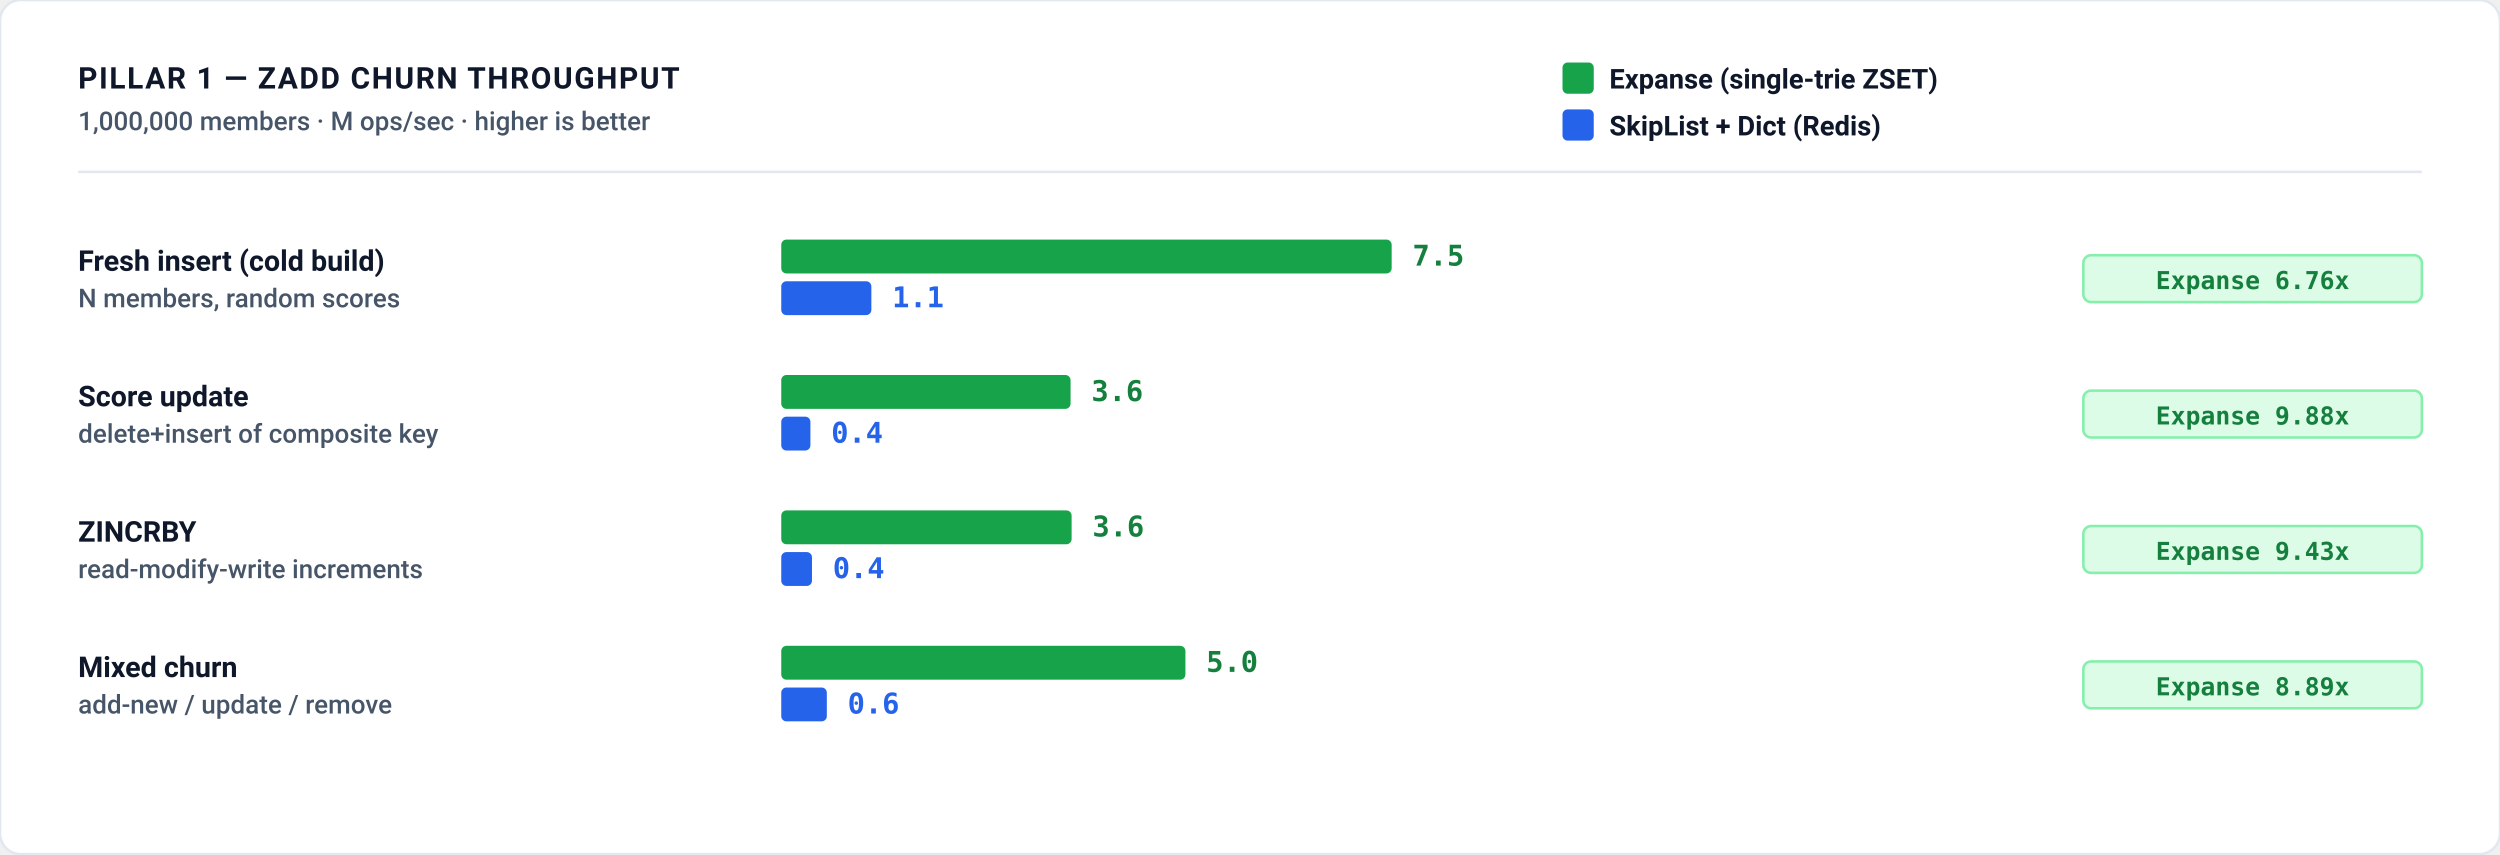
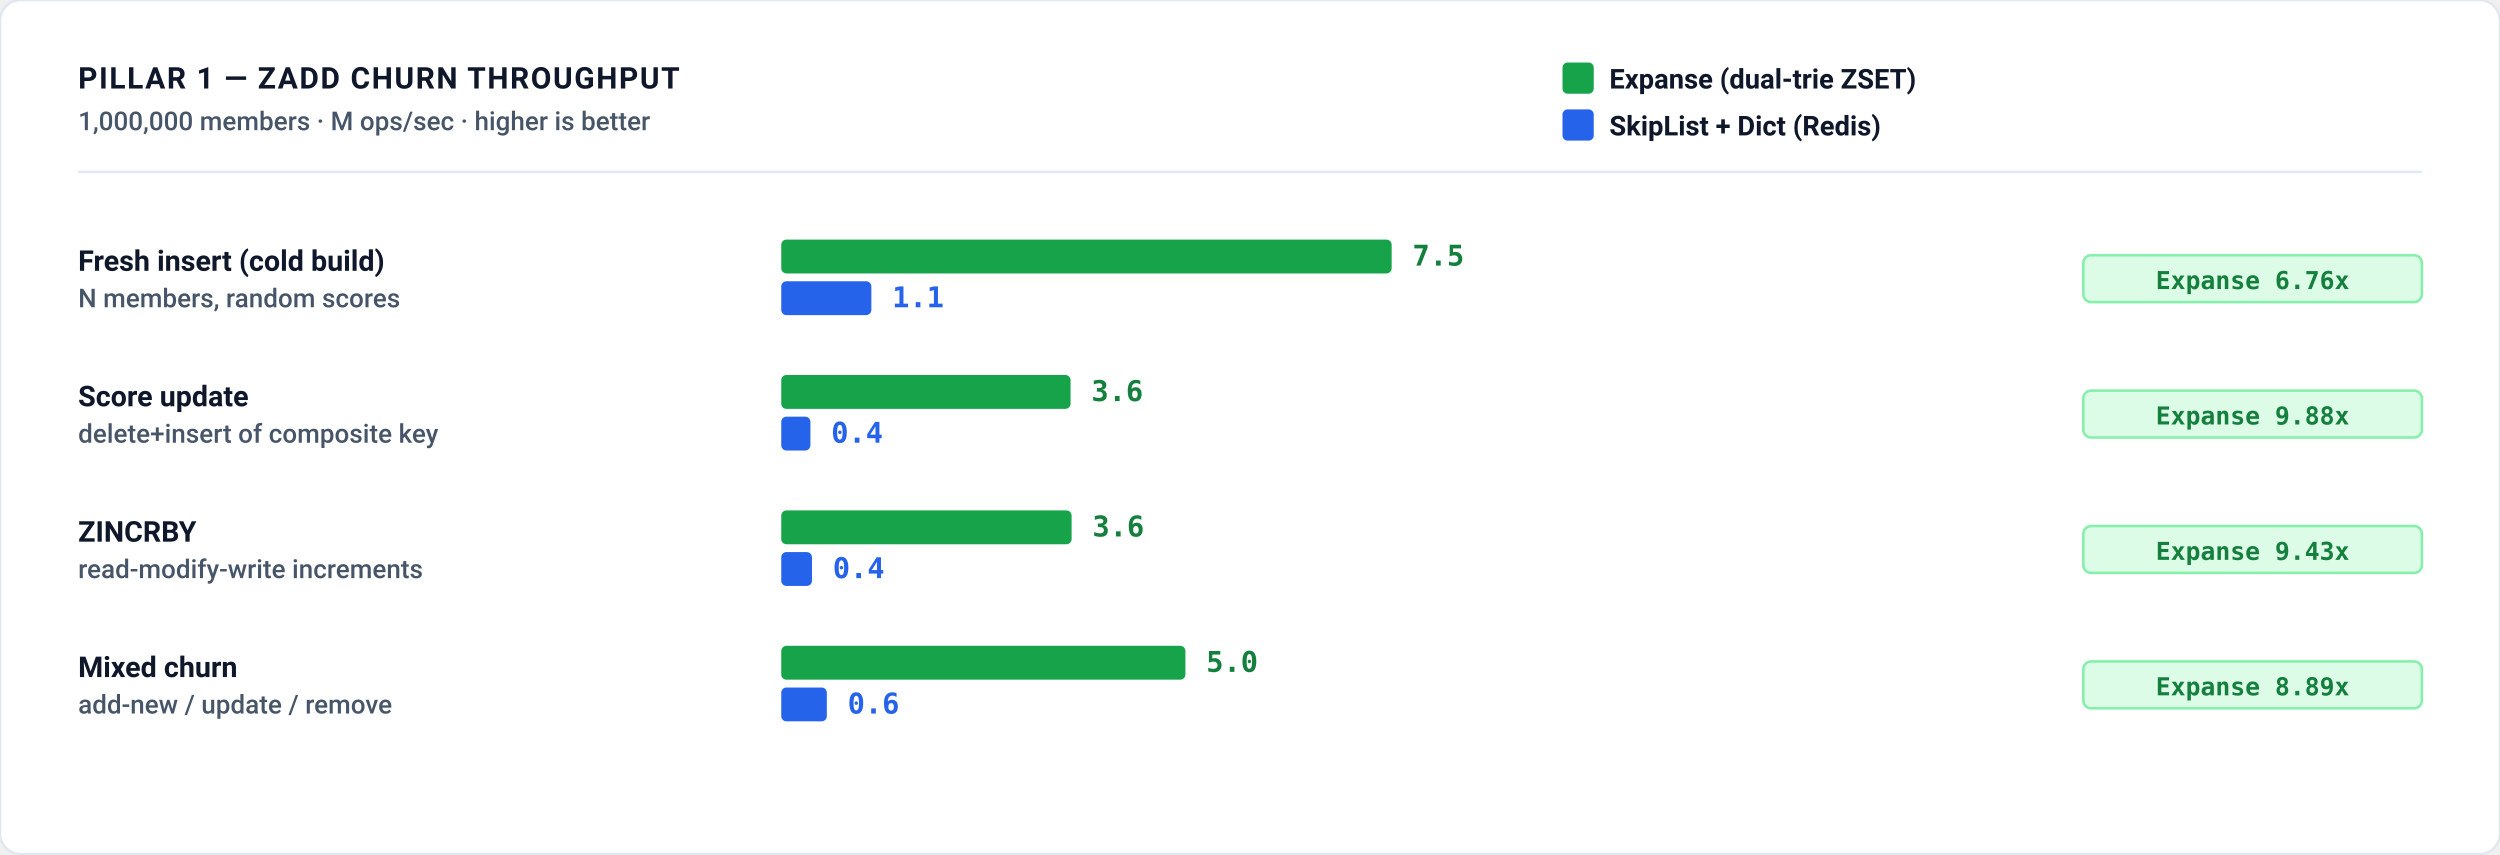
<svg xmlns="http://www.w3.org/2000/svg" role="img" viewBox="0 0 960 328" width="100%" height="100%">
  <defs>
    <style>
      .bg { fill: #ffffff; }
      .border { stroke: #e2e8f0; stroke-width: 1px; fill: none; }
      .grid { stroke: #f1f5f9; stroke-width: 1px; stroke-dasharray: 2,3; }
      .axis { stroke: #cbd5e1; stroke-width: 1.5px; }
      .divider { stroke: #e2e8f0; stroke-width: 1px; }

      .t-title { font-family: -apple-system, BlinkMacSystemFont, "Segoe UI", Roboto, Helvetica, Arial, sans-serif; font-size: 11.5px; font-weight: 700; letter-spacing: 0.6px; fill: #0f172a; text-transform: uppercase; }
      .t-sub { font-family: -apple-system, BlinkMacSystemFont, "Segoe UI", Roboto, Helvetica, Arial, sans-serif; font-size: 10px; font-weight: 500; fill: #475569; }
      .t-unit { font-family: ui-monospace, SFMono-Regular, Menlo, Monaco, Consolas, monospace; font-size: 10px; font-weight: 600; fill: #475569; }
      .t-axis-label { font-family: ui-monospace, SFMono-Regular, Menlo, Monaco, Consolas, monospace; font-size: 9.5px; font-weight: 500; fill: #64748b; }
      .t-bar-label { font-family: -apple-system, BlinkMacSystemFont, "Segoe UI", Roboto, Helvetica, Arial, sans-serif; font-size: 11px; font-weight: 700; fill: #0f172a; }
      .t-legend { font-family: -apple-system, BlinkMacSystemFont, "Segoe UI", Roboto, Helvetica, Arial, sans-serif; font-size: 10.5px; font-weight: 600; fill: #0f172a; }

      .t-val-accent { font-family: ui-monospace, SFMono-Regular, Menlo, Monaco, Consolas, monospace; font-size: 11px; font-weight: 700; fill: #15803d; }
      .t-val-blue { font-family: ui-monospace, SFMono-Regular, Menlo, Monaco, Consolas, monospace; font-size: 11px; font-weight: 600; fill: #2563eb; }
      .t-note { font-family: -apple-system, BlinkMacSystemFont, "Segoe UI", Roboto, Helvetica, Arial, sans-serif; font-size: 9.5px; font-weight: 500; fill: #64748b; }

      .b-expanse { fill: #16a34a; }
      .b-skiplist { fill: #2563eb; }

      .badge-win { fill: #dcfce7; stroke: #86efac; stroke-width: 1px; }
      .badge-win-text { font-family: ui-monospace, SFMono-Regular, Menlo, Monaco, Consolas, monospace; font-size: 9.5px; font-weight: 700; fill: #15803d; text-anchor: middle; }
      .badge-loss { fill: #fef3c7; stroke: #fcd34d; stroke-width: 1px; }
      .badge-loss-text { font-family: ui-monospace, SFMono-Regular, Menlo, Monaco, Consolas, monospace; font-size: 9.5px; font-weight: 700; fill: #b45309; text-anchor: middle; }

      @media (prefers-color-scheme: dark) {
        .bg { fill: #0d1117; }
        .border { stroke: #30363d; }
        .grid { stroke: #21262d; }
        .axis { stroke: #484f58; }
        .divider { stroke: #21262d; }
        .t-title { fill: #f0f6fc; }
        .t-sub { fill: #94a3b8; }
        .t-unit { fill: #94a3b8; }
        .t-axis-label { fill: #94a3b8; }
        .t-bar-label { fill: #f8fafc; }
        .t-legend { fill: #f8fafc; }
        .t-val-accent { fill: #4ade80; }
        .t-val-blue { fill: #38bdf8; }
        .t-note { fill: #94a3b8; }
        .b-expanse { fill: #22c55e; }
        .b-skiplist { fill: #3b82f6; }
        .badge-win { fill: #064e3b; stroke: #059669; }
        .badge-win-text { fill: #6ee7b7; }
        .badge-loss { fill: #451a03; stroke: #d97706; }
        .badge-loss-text { fill: #fcd34d; }
      }

      :root[data-theme="dark"] .bg, [data-theme="dark"] .bg { fill: #0d1117; }
      :root[data-theme="dark"] .border, [data-theme="dark"] .border { stroke: #30363d; }
      :root[data-theme="dark"] .grid, [data-theme="dark"] .grid { stroke: #21262d; }
      :root[data-theme="dark"] .axis, [data-theme="dark"] .axis { stroke: #484f58; }
      :root[data-theme="dark"] .divider, [data-theme="dark"] .divider { stroke: #21262d; }
      :root[data-theme="dark"] .t-title, [data-theme="dark"] .t-title { fill: #f0f6fc; }
      :root[data-theme="dark"] .t-sub, [data-theme="dark"] .t-sub { fill: #94a3b8; }
      :root[data-theme="dark"] .t-unit, [data-theme="dark"] .t-unit { fill: #94a3b8; }
      :root[data-theme="dark"] .t-axis-label, [data-theme="dark"] .t-axis-label { fill: #94a3b8; }
      :root[data-theme="dark"] .t-bar-label, [data-theme="dark"] .t-bar-label { fill: #f8fafc; }
      :root[data-theme="dark"] .t-legend, [data-theme="dark"] .t-legend { fill: #f8fafc; }
      :root[data-theme="dark"] .t-val-accent, [data-theme="dark"] .t-val-accent { fill: #4ade80; }
      :root[data-theme="dark"] .t-val-blue, [data-theme="dark"] .t-val-blue { fill: #38bdf8; }
      :root[data-theme="dark"] .t-note, [data-theme="dark"] .t-note { fill: #94a3b8; }
      :root[data-theme="dark"] .b-expanse, [data-theme="dark"] .b-expanse { fill: #22c55e; }
      :root[data-theme="dark"] .b-skiplist, [data-theme="dark"] .b-skiplist { fill: #3b82f6; }
      :root[data-theme="dark"] .badge-win, [data-theme="dark"] .badge-win { fill: #064e3b; stroke: #059669; }
      :root[data-theme="dark"] .badge-win-text, [data-theme="dark"] .badge-win-text { fill: #6ee7b7; }
      :root[data-theme="dark"] .badge-loss, [data-theme="dark"] .badge-loss { fill: #451a03; stroke: #d97706; }
      :root[data-theme="dark"] .badge-loss-text, [data-theme="dark"] .badge-loss-text { fill: #fcd34d; }
    </style>
  </defs>
  <rect width="100%" height="100%" class="bg" rx="8" />
  <rect width="100%" height="100%" class="border" rx="8" />
  <text x="30" y="34" class="t-title">PILLAR 1 — ZADD CHURN THROUGHPUT</text>
  <text x="30" y="50" class="t-sub">1,000,000 members · M ops/sec · higher is better</text>
  <g transform="translate(600, 24)">
    <rect x="0" y="0" width="12" height="12" rx="2" class="b-expanse" />
-     <text x="18" y="10" class="t-legend">Expanse (single-trie ZSET)</text>
+     <text x="18" y="10" class="t-legend">Expanse (dual-trie ZSET)</text>
    <rect x="0" y="18" width="12" height="12" rx="2" class="b-skiplist" />
    <text x="18" y="28" class="t-legend">SkipList + Dict (Redis)</text>
  </g>
  <line x1="30" y1="66" x2="930" y2="66" class="divider" />
  <text x="30" y="104" class="t-bar-label">Fresh insert (cold build)</text>
  <text x="30" y="118" class="t-sub">N members, random scores</text>
  <rect x="300" y="92" width="234.4" height="13" rx="2" class="b-expanse" />
  <text x="542.4" y="102" class="t-val-accent">7.5</text>
  <rect x="300" y="108" width="34.6" height="13" rx="2" class="b-skiplist" />
  <text x="342.6" y="118" class="t-val-blue">1.1</text>
  <rect x="800" y="98" width="130" height="18" rx="3" class="badge-win" />
  <text x="865" y="111" class="badge-win-text">Expanse 6.76x</text>
  <text x="30" y="156" class="t-bar-label">Score update</text>
  <text x="30" y="170" class="t-sub">delete+insert of composite key</text>
  <rect x="300" y="144" width="111.1" height="13" rx="2" class="b-expanse" />
  <text x="419.1" y="154" class="t-val-accent">3.6</text>
  <rect x="300" y="160" width="11.2" height="13" rx="2" class="b-skiplist" />
  <text x="319.2" y="170" class="t-val-blue">0.4</text>
  <rect x="800" y="150" width="130" height="18" rx="3" class="badge-win" />
  <text x="865" y="163" class="badge-win-text">Expanse 9.88x</text>
  <text x="30" y="208" class="t-bar-label">ZINCRBY</text>
  <text x="30" y="222" class="t-sub">read-modify-write increments</text>
  <rect x="300" y="196" width="111.5" height="13" rx="2" class="b-expanse" />
  <text x="419.5" y="206" class="t-val-accent">3.6</text>
  <rect x="300" y="212" width="11.8" height="13" rx="2" class="b-skiplist" />
  <text x="319.8" y="222" class="t-val-blue">0.4</text>
  <rect x="800" y="202" width="130" height="18" rx="3" class="badge-win" />
  <text x="865" y="215" class="badge-win-text">Expanse 9.43x</text>
  <text x="30" y="260" class="t-bar-label">Mixed churn</text>
  <text x="30" y="274" class="t-sub">add-new / update / remove</text>
  <rect x="300" y="248" width="155.2" height="13" rx="2" class="b-expanse" />
  <text x="463.2" y="258" class="t-val-accent">5.0</text>
  <rect x="300" y="264" width="17.5" height="13" rx="2" class="b-skiplist" />
  <text x="325.5" y="274" class="t-val-blue">0.6</text>
  <rect x="800" y="254" width="130" height="18" rx="3" class="badge-win" />
  <text x="865" y="267" class="badge-win-text">Expanse 8.89x</text>
</svg>
